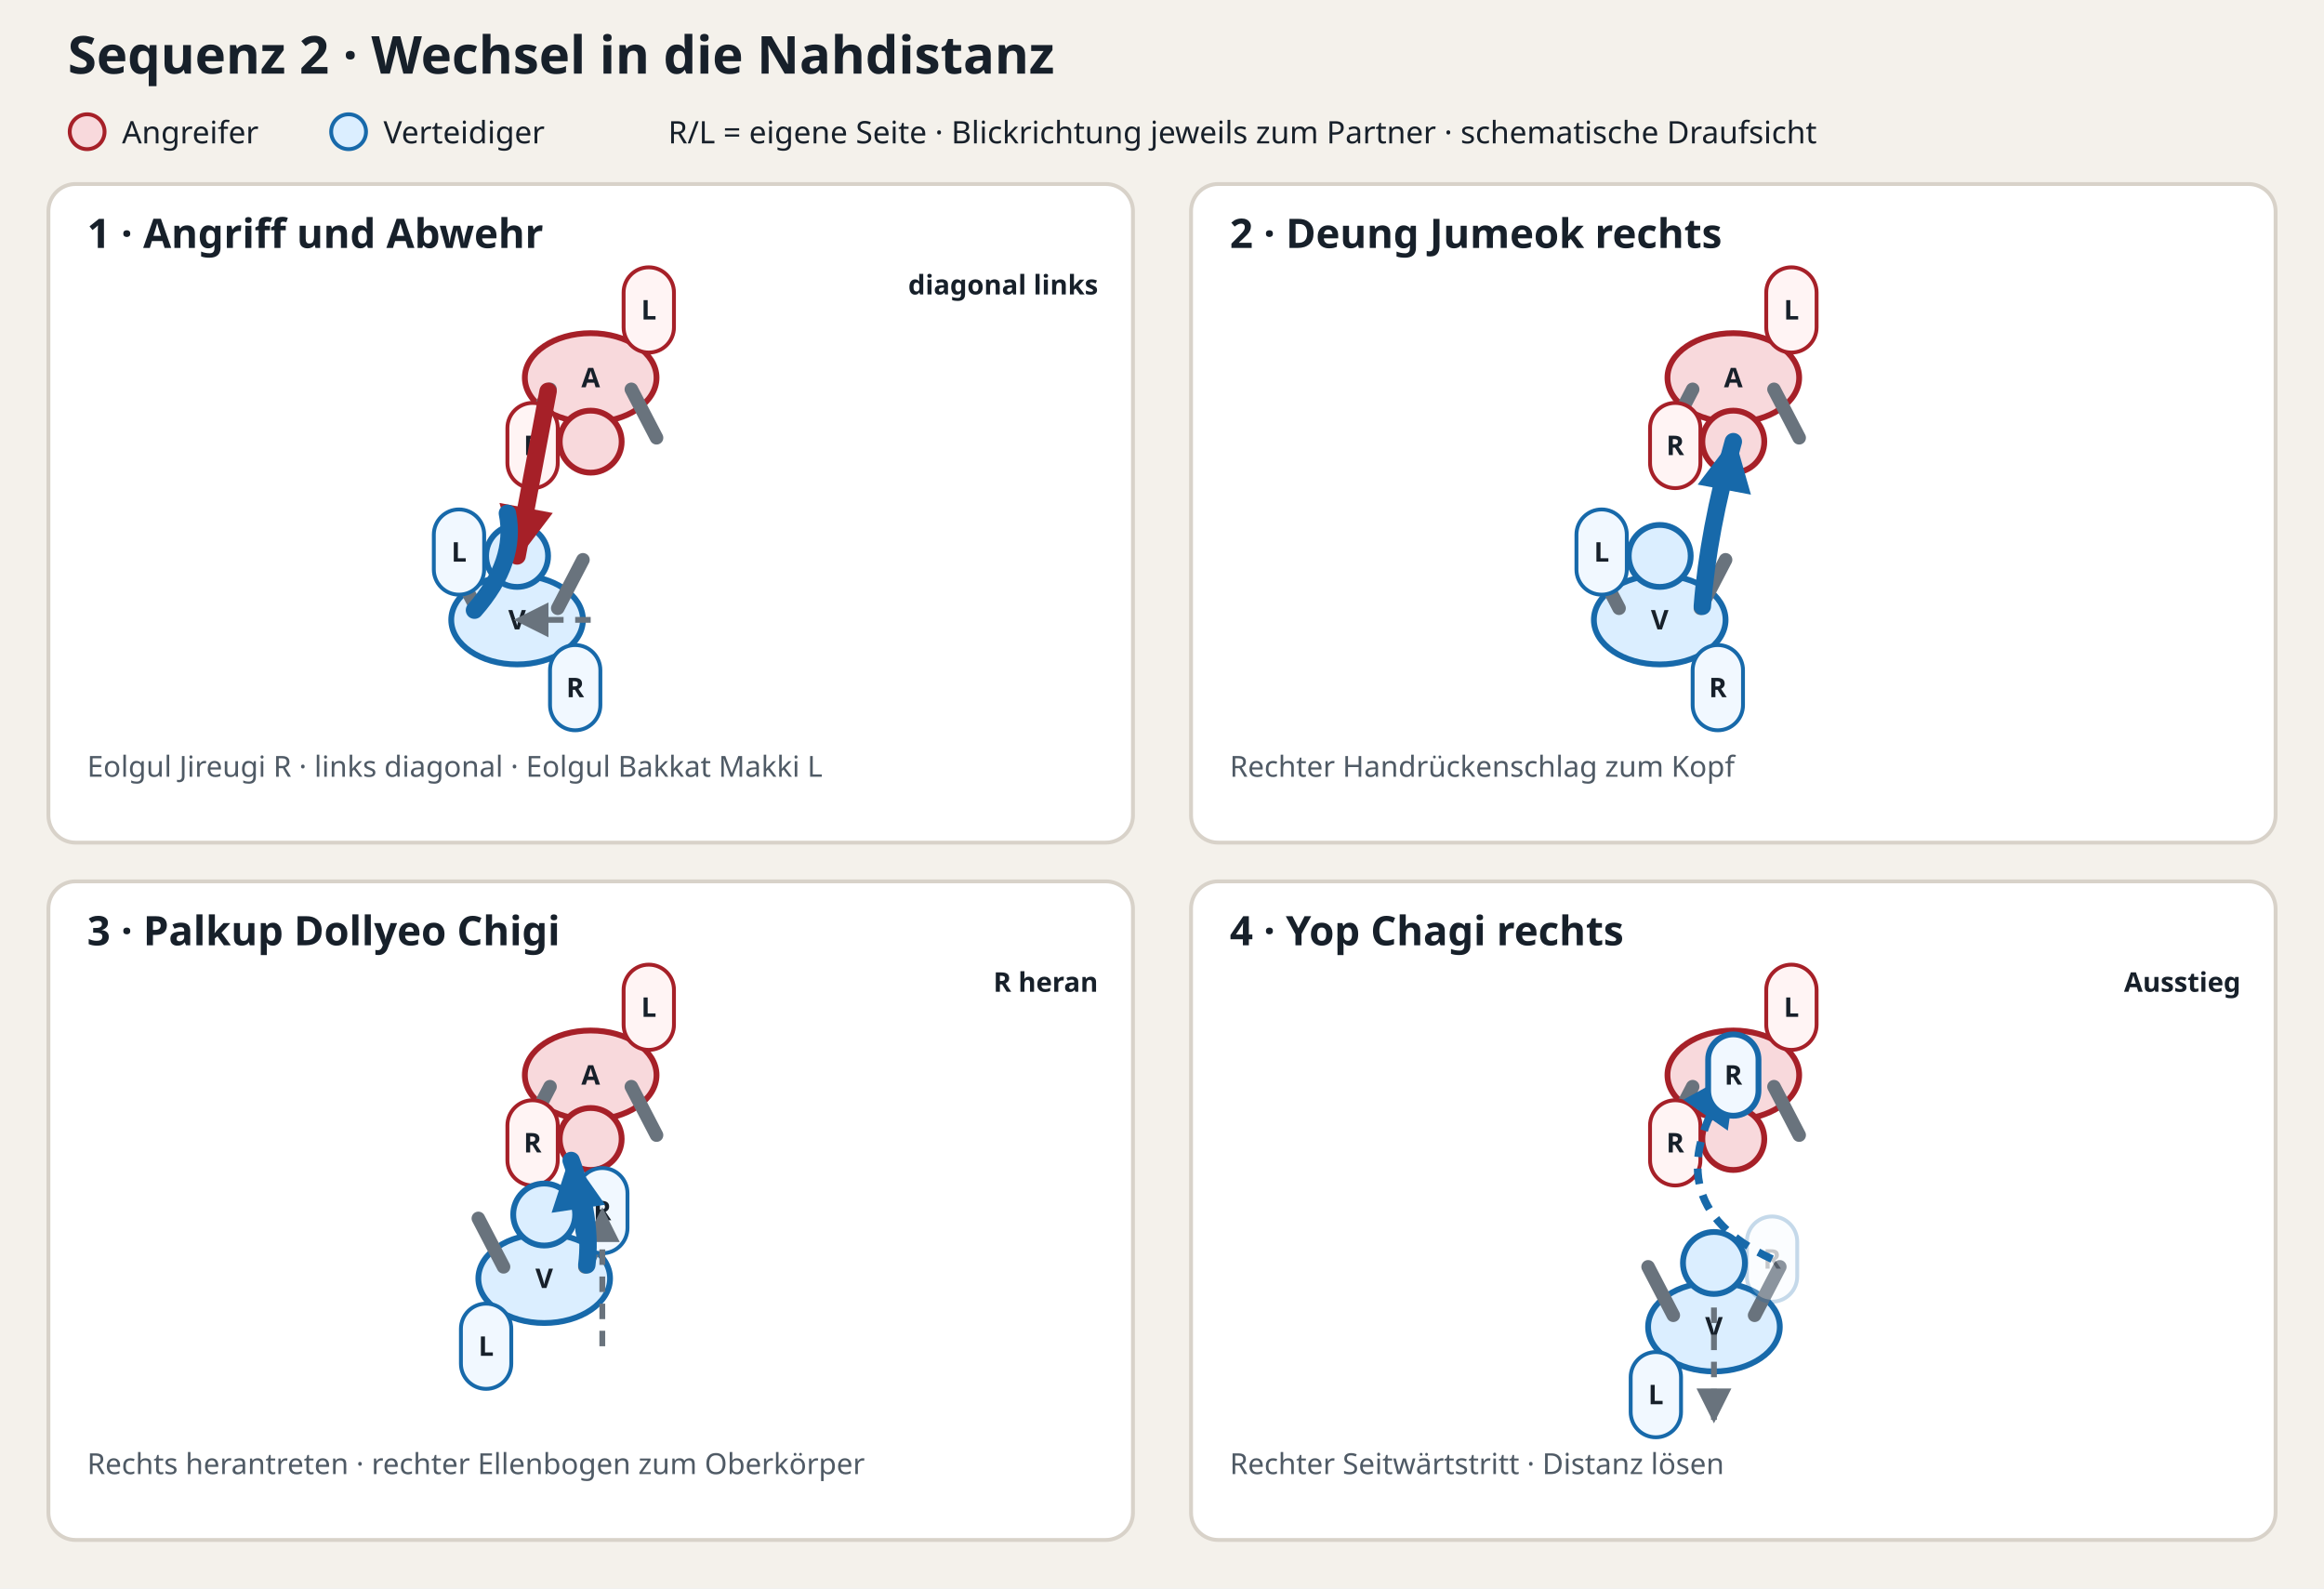
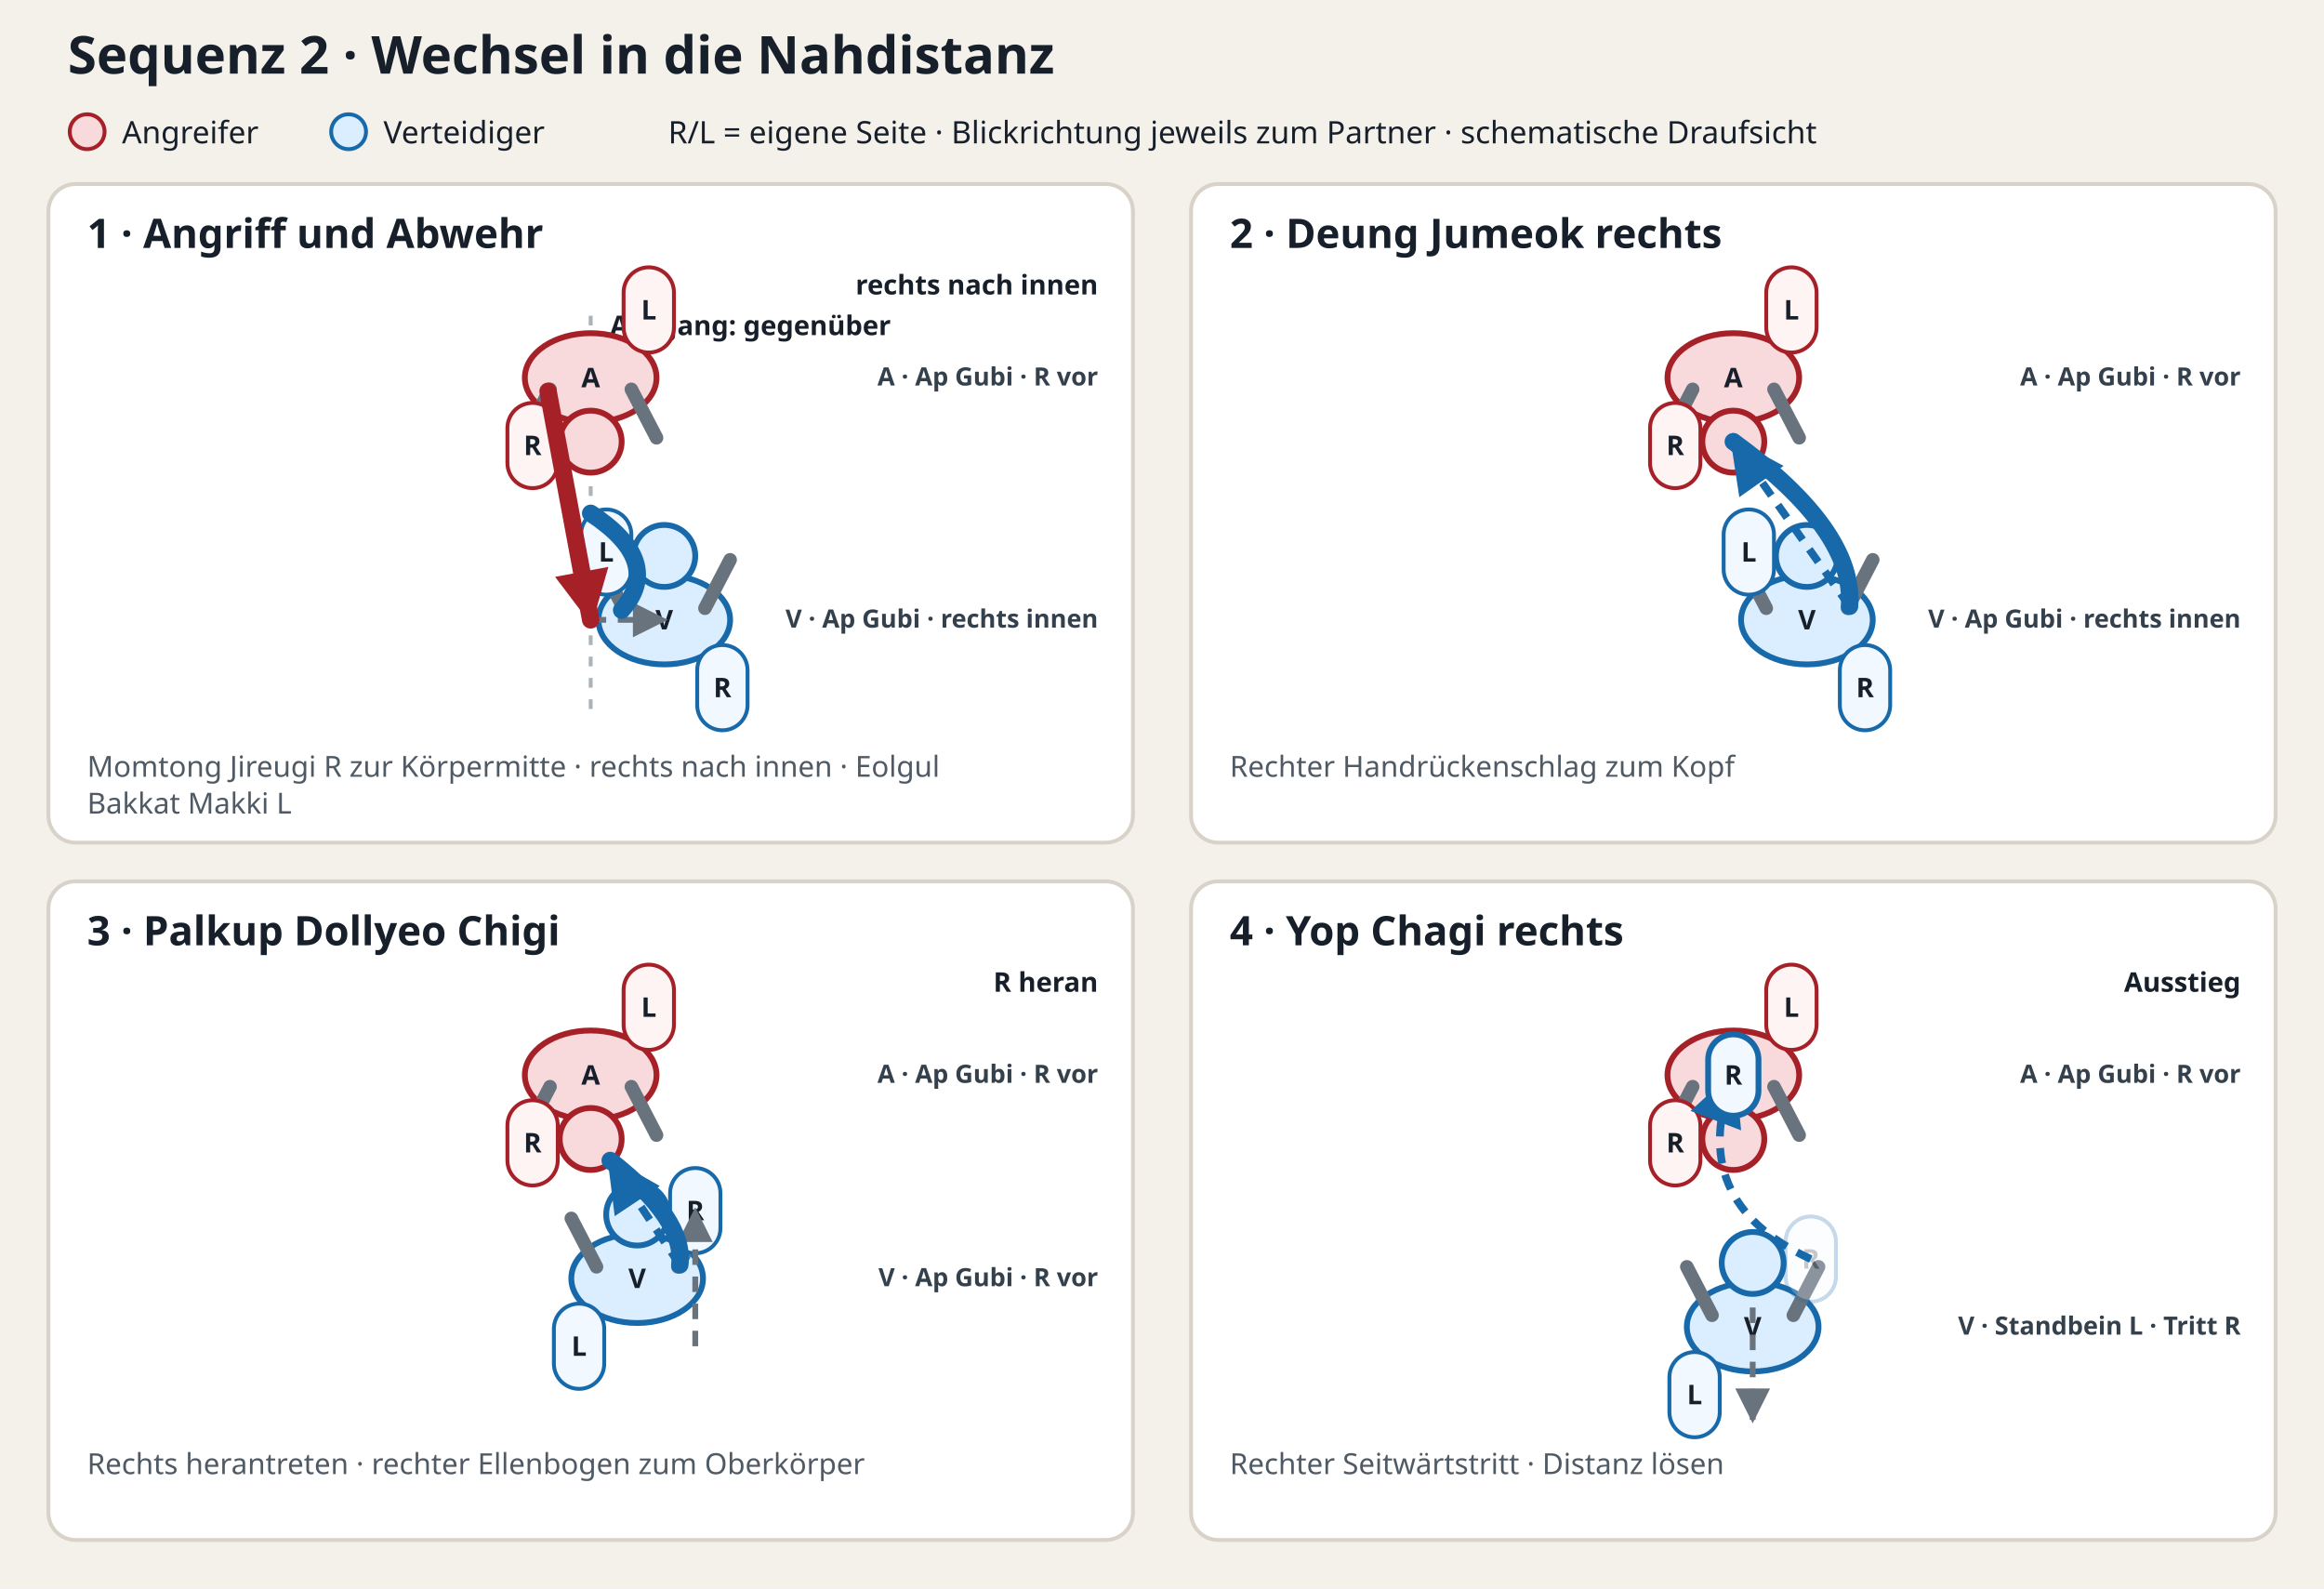
<svg xmlns="http://www.w3.org/2000/svg" viewBox="0 0 1200 820" role="img" aria-labelledby="title desc">
  <defs>
    <marker id="arrow-red" viewBox="0 0 10 10" refX="9" refY="5" markerWidth="7" markerHeight="7" orient="auto">
      <path d="M0 0L10 5L0 10z" fill="#a62028" />
    </marker>
    <marker id="arrow-blue" viewBox="0 0 10 10" refX="9" refY="5" markerWidth="7" markerHeight="7" orient="auto">
      <path d="M0 0L10 5L0 10z" fill="#1769aa" />
    </marker>
    <marker id="arrow-gray" viewBox="0 0 10 10" refX="9" refY="5" markerWidth="6" markerHeight="6" orient="auto">
      <path d="M0 0L10 5L0 10z" fill="#69737d" />
    </marker>
    <style>
-       .panel{fill:#fff;stroke:#d8d2c9;stroke-width:2}.panel-title{fill:#17202a;font:700 21px system-ui,sans-serif}.panel-title.compact{font-size:18px}.caption{fill:#4f5a65;font:15px system-ui,sans-serif}.legend,.move-label{fill:#17202a;font:16px system-ui,sans-serif}.move-label{font-size:14px;font-weight:650}.torso,.head{stroke-width:3}.attacker .torso,.attacker .head{fill:#f8d9dc;stroke:#a62028}.defender .torso,.defender .head{fill:#dbeeff;stroke:#1769aa}.limb{fill:none;stroke:#69737d;stroke-linecap:round;stroke-width:7}.active-red,.active-blue{fill:none;stroke-linecap:round;stroke-width:9}.active-red{stroke:#a62028}.active-blue{stroke:#1769aa}.foot{stroke-width:2}.attacker .foot{fill:#fff4f4;stroke:#a62028}.defender .foot{fill:#f1f8ff;stroke:#1769aa}.active-foot-red{fill:#fff4f4;stroke:#a62028;stroke-width:3}.active-foot-blue{fill:#f1f8ff;stroke:#1769aa;stroke-width:3}.ghost{opacity:.25}.side,.person-label{fill:#17202a;font:700 14px system-ui,sans-serif;text-anchor:middle;dominant-baseline:middle}.motion-red,.motion-blue,.motion-gray,.rotation{fill:none;stroke-width:4;stroke-dasharray:8 6}.motion-red{stroke:#a62028;marker-end:url(#arrow-red)}.motion-blue{stroke:#1769aa;marker-end:url(#arrow-blue)}.motion-gray{stroke:#69737d;stroke-width:3;marker-end:url(#arrow-gray)}.rotation{stroke:#1769aa;marker-end:url(#arrow-blue)}
+       .panel{fill:#fff;stroke:#d8d2c9;stroke-width:2}.panel-title{fill:#17202a;font:700 21px system-ui,sans-serif}.panel-title.compact{font-size:18px}.caption{fill:#4f5a65;font:15px system-ui,sans-serif}.legend,.move-label{fill:#17202a;font:16px system-ui,sans-serif}.move-label{font-size:14px;font-weight:650}.stance-label{fill:#34404b;font:700 13px system-ui,sans-serif;text-anchor:end}.alignment{fill:none;stroke:#aab2ba;stroke-width:2;stroke-dasharray:5 6}.torso,.head{stroke-width:3}.attacker .torso,.attacker .head{fill:#f8d9dc;stroke:#a62028}.defender .torso,.defender .head{fill:#dbeeff;stroke:#1769aa}.limb{fill:none;stroke:#69737d;stroke-linecap:round;stroke-width:7}.active-red,.active-blue{fill:none;stroke-linecap:round;stroke-width:9}.active-red{stroke:#a62028}.active-blue{stroke:#1769aa}.foot{stroke-width:2}.attacker .foot{fill:#fff4f4;stroke:#a62028}.defender .foot{fill:#f1f8ff;stroke:#1769aa}.active-foot-red{fill:#fff4f4;stroke:#a62028;stroke-width:3}.active-foot-blue{fill:#f1f8ff;stroke:#1769aa;stroke-width:3}.ghost{opacity:.25}.side,.person-label{fill:#17202a;font:700 14px system-ui,sans-serif;text-anchor:middle;dominant-baseline:middle}.motion-red,.motion-blue,.motion-gray,.rotation{fill:none;stroke-width:4;stroke-dasharray:8 6}.motion-red{stroke:#a62028;marker-end:url(#arrow-red)}.motion-blue{stroke:#1769aa;marker-end:url(#arrow-blue)}.motion-gray{stroke:#69737d;stroke-width:3;marker-end:url(#arrow-gray)}.rotation{stroke:#1769aa;marker-end:url(#arrow-blue)}
    </style>
  </defs>
  <rect width="1200" height="820" fill="#f4f1eb" />
  <text x="35" y="38" fill="#17202a" font-family="system-ui, sans-serif" font-size="27" font-weight="750">Sequenz 2 · Wechsel in die Nahdistanz</text>
  <g id="sequence-2-legend" transform="translate(35 58)">
    <circle cx="10" cy="10" r="9" fill="#f8d9dc" stroke="#a62028" stroke-width="2" />
    <text class="legend" x="28" y="16">Angreifer</text>
    <circle cx="145" cy="10" r="9" fill="#dbeeff" stroke="#1769aa" stroke-width="2" />
    <text class="legend" x="163" y="16">Verteidiger</text>
    <text class="legend" x="310" y="16">R/L = eigene Seite · Blickrichtung jeweils zum Partner · schematische Draufsicht</text>
  </g>
  <g id="sequence-2-phase-1" class="phase">
    <rect class="panel" x="25" y="95" width="560" height="340" rx="14" />
    <text class="panel-title" x="45" y="128">1 · Angriff und Abwehr</text>
+     <g id="sequence-2-phase-1-alignment" class="start-alignment">
+       <path class="alignment" d="M 305 163 L 305 367" />
+       <text class="move-label" x="315" y="173">Ausgang: gegenüber</text>
+     </g>
    <g id="sequence-2-phase-1-attacker" class="person attacker">
      <ellipse class="torso" cx="305" cy="195" rx="34" ry="23" />
      <circle class="head" cx="305" cy="228" r="16" />
      <text class="person-label" x="305" y="195">A</text>
      <line class="limb" x1="284" y1="201" x2="271" y2="226" />
      <line class="limb" x1="326" y1="201" x2="339" y2="226" />
      <g id="sequence-2-phase-1-attacker-foot-l">
        <rect class="foot" x="322" y="138" width="26" height="44" rx="13" />
        <text class="side" x="335" y="160">L</text>
      </g>
      <g id="sequence-2-phase-1-attacker-foot-r">
        <rect class="foot" x="262" y="208" width="26" height="44" rx="13" />
        <text class="side" x="275" y="230">R</text>
      </g>
    </g>
    <g id="sequence-2-phase-1-defender" class="person defender">
-       <ellipse class="torso" cx="267" cy="320" rx="34" ry="23" />
-       <circle class="head" cx="267" cy="287" r="16" />
-       <text class="person-label" x="267" y="320">V</text>
-       <line class="limb" x1="246" y1="314" x2="233" y2="289" />
-       <line class="limb" x1="288" y1="314" x2="301" y2="289" />
+       <ellipse class="torso" cx="343" cy="320" rx="34" ry="23" />
+       <circle class="head" cx="343" cy="287" r="16" />
+       <text class="person-label" x="343" y="320">V</text>
+       <line class="limb" x1="322" y1="314" x2="309" y2="289" />
+       <line class="limb" x1="364" y1="314" x2="377" y2="289" />
      <g id="sequence-2-phase-1-defender-foot-l">
-         <rect class="foot" x="224" y="263" width="26" height="44" rx="13" />
-         <text class="side" x="237" y="285">L</text>
+         <rect class="foot" x="300" y="263" width="26" height="44" rx="13" />
+         <text class="side" x="313" y="285">L</text>
      </g>
      <g id="sequence-2-phase-1-defender-foot-r">
-         <rect class="foot" x="284" y="333" width="26" height="44" rx="13" />
-         <text class="side" x="297" y="355">R</text>
+         <rect class="foot" x="360" y="333" width="26" height="44" rx="13" />
+         <text class="side" x="373" y="355">R</text>
      </g>
    </g>
    <g id="sequence-2-phase-1-movement" class="movement">
-       <path class="motion-gray" d="M 305 320 L 267 320" />
-       <text class="move-label" x="567" y="152" text-anchor="end">diagonal links</text>
+       <path class="motion-gray" d="M 305 320 L 343 320" />
+       <text class="move-label" x="567" y="152" text-anchor="end">rechts nach innen</text>
    </g>
    <g id="sequence-2-phase-1-action-1" class="action action-punch">
-       <path class="active-red" d="M 283 202 L 267 287" />
-       <path class="motion-red" d="M 283 202 L 267 287" />
+       <path class="active-red" d="M 283 202 L 305 320" />
+       <path class="motion-red" d="M 283 202 L 305 320" />
    </g>
    <g id="sequence-2-phase-1-action-2" class="action action-block">
-       <path class="active-blue" d="M 245 315 Q 267 290 262 265" />
-     </g>
-     <text class="caption" x="45" y="401">Eolgul Jireugi R · links diagonal · Eolgul Bakkat Makki L</text>
+       <path class="active-blue" d="M 321 315 Q 343 290 305 265" />
+     </g>
+     <g id="sequence-2-phase-1-stances" class="stance-labels">
+       <text class="stance-label attacker-stance" x="567" y="199">A · Ap Gubi · R vor</text>
+       <text class="stance-label defender-stance" x="567" y="324">V · Ap Gubi · rechts innen</text>
+     </g>
+     <text class="caption" x="45" y="401">Momtong Jireugi R zur Körpermitte · rechts nach innen · Eolgul</text>
+     <text class="caption" x="45" y="420">Bakkat Makki L</text>
  </g>
  <g id="sequence-2-phase-2" class="phase">
    <rect class="panel" x="615" y="95" width="560" height="340" rx="14" />
    <text class="panel-title" x="635" y="128">2 · Deung Jumeok rechts</text>
    <g id="sequence-2-phase-2-attacker" class="person attacker">
      <ellipse class="torso" cx="895" cy="195" rx="34" ry="23" />
      <circle class="head" cx="895" cy="228" r="16" />
      <text class="person-label" x="895" y="195">A</text>
      <line class="limb" x1="874" y1="201" x2="861" y2="226" />
      <line class="limb" x1="916" y1="201" x2="929" y2="226" />
      <g id="sequence-2-phase-2-attacker-foot-l">
        <rect class="foot" x="912" y="138" width="26" height="44" rx="13" />
        <text class="side" x="925" y="160">L</text>
      </g>
      <g id="sequence-2-phase-2-attacker-foot-r">
        <rect class="foot" x="852" y="208" width="26" height="44" rx="13" />
        <text class="side" x="865" y="230">R</text>
      </g>
    </g>
    <g id="sequence-2-phase-2-defender" class="person defender">
-       <ellipse class="torso" cx="857" cy="320" rx="34" ry="23" />
-       <circle class="head" cx="857" cy="287" r="16" />
-       <text class="person-label" x="857" y="320">V</text>
-       <line class="limb" x1="836" y1="314" x2="823" y2="289" />
-       <line class="limb" x1="878" y1="314" x2="891" y2="289" />
+       <ellipse class="torso" cx="933" cy="320" rx="34" ry="23" />
+       <circle class="head" cx="933" cy="287" r="16" />
+       <text class="person-label" x="933" y="320">V</text>
+       <line class="limb" x1="912" y1="314" x2="899" y2="289" />
+       <line class="limb" x1="954" y1="314" x2="967" y2="289" />
      <g id="sequence-2-phase-2-defender-foot-l">
-         <rect class="foot" x="814" y="263" width="26" height="44" rx="13" />
-         <text class="side" x="827" y="285">L</text>
+         <rect class="foot" x="890" y="263" width="26" height="44" rx="13" />
+         <text class="side" x="903" y="285">L</text>
      </g>
      <g id="sequence-2-phase-2-defender-foot-r">
-         <rect class="foot" x="874" y="333" width="26" height="44" rx="13" />
-         <text class="side" x="887" y="355">R</text>
+         <rect class="foot" x="950" y="333" width="26" height="44" rx="13" />
+         <text class="side" x="963" y="355">R</text>
      </g>
    </g>
    <g id="sequence-2-phase-2-action-1" class="action action-backfist">
-       <path class="active-blue" d="M 879 313 Q 882 274 895 228" />
-       <path class="motion-blue" d="M 879 313 L 895 228" />
+       <path class="active-blue" d="M 955 313 Q 958 274 895 228" />
+       <path class="motion-blue" d="M 955 313 L 895 228" />
+     </g>
+     <g id="sequence-2-phase-2-stances" class="stance-labels">
+       <text class="stance-label attacker-stance" x="1157" y="199">A · Ap Gubi · R vor</text>
+       <text class="stance-label defender-stance" x="1157" y="324">V · Ap Gubi · rechts innen</text>
    </g>
    <text class="caption" x="635" y="401">Rechter Handrückenschlag zum Kopf</text>
  </g>
  <g id="sequence-2-phase-3" class="phase">
    <rect class="panel" x="25" y="455" width="560" height="340" rx="14" />
    <text class="panel-title" x="45" y="488">3 · Palkup Dollyeo Chigi</text>
    <g id="sequence-2-phase-3-attacker" class="person attacker">
      <ellipse class="torso" cx="305" cy="555" rx="34" ry="23" />
      <circle class="head" cx="305" cy="588" r="16" />
      <text class="person-label" x="305" y="555">A</text>
      <line class="limb" x1="284" y1="561" x2="271" y2="586" />
      <line class="limb" x1="326" y1="561" x2="339" y2="586" />
      <g id="sequence-2-phase-3-attacker-foot-l">
        <rect class="foot" x="322" y="498" width="26" height="44" rx="13" />
        <text class="side" x="335" y="520">L</text>
      </g>
      <g id="sequence-2-phase-3-attacker-foot-r">
        <rect class="foot" x="262" y="568" width="26" height="44" rx="13" />
        <text class="side" x="275" y="590">R</text>
      </g>
    </g>
    <g id="sequence-2-phase-3-defender" class="person defender">
-       <ellipse class="torso" cx="281" cy="660" rx="34" ry="23" />
-       <circle class="head" cx="281" cy="627" r="16" />
-       <text class="person-label" x="281" y="660">V</text>
-       <line class="limb" x1="260" y1="654" x2="247" y2="629" />
-       <line class="limb" x1="302" y1="654" x2="315" y2="629" />
+       <ellipse class="torso" cx="329" cy="660" rx="34" ry="23" />
+       <circle class="head" cx="329" cy="627" r="16" />
+       <text class="person-label" x="329" y="660">V</text>
+       <line class="limb" x1="308" y1="654" x2="295" y2="629" />
+       <line class="limb" x1="350" y1="654" x2="363" y2="629" />
      <g id="sequence-2-phase-3-defender-foot-l">
-         <rect class="foot" x="238" y="673" width="26" height="44" rx="13" />
-         <text class="side" x="251" y="695">L</text>
+         <rect class="foot" x="286" y="673" width="26" height="44" rx="13" />
+         <text class="side" x="299" y="695">L</text>
      </g>
      <g id="sequence-2-phase-3-defender-foot-r">
-         <rect class="foot" x="298" y="603" width="26" height="44" rx="13" />
-         <text class="side" x="311" y="625">R</text>
+         <rect class="foot" x="346" y="603" width="26" height="44" rx="13" />
+         <text class="side" x="359" y="625">R</text>
      </g>
    </g>
    <g id="sequence-2-phase-3-movement" class="movement">
-       <path class="motion-gray" d="M 311 695 L 311 625" />
+       <path class="motion-gray" d="M 359 695 L 359 625" />
      <text class="move-label" x="567" y="512" text-anchor="end">R heran</text>
    </g>
    <g id="sequence-2-phase-3-action-1" class="action action-elbow">
-       <path class="active-blue" d="M 303 653 Q 306 629.55 294.92 599.1" />
-       <path class="motion-blue" d="M 303 653 L 294.92 599.1" />
+       <path class="active-blue" d="M 351 653 Q 354 629.55 315.08 599.1" />
+       <path class="motion-blue" d="M 351 653 L 315.08 599.1" />
+     </g>
+     <g id="sequence-2-phase-3-stances" class="stance-labels">
+       <text class="stance-label attacker-stance" x="567" y="559">A · Ap Gubi · R vor</text>
+       <text class="stance-label defender-stance" x="567" y="664">V · Ap Gubi · R vor</text>
    </g>
    <text class="caption" x="45" y="761">Rechts herantreten · rechter Ellenbogen zum Oberkörper</text>
  </g>
  <g id="sequence-2-phase-4" class="phase">
    <rect class="panel" x="615" y="455" width="560" height="340" rx="14" />
    <text class="panel-title" x="635" y="488">4 · Yop Chagi rechts</text>
    <g id="sequence-2-phase-4-attacker" class="person attacker">
      <ellipse class="torso" cx="895" cy="555" rx="34" ry="23" />
      <circle class="head" cx="895" cy="588" r="16" />
      <text class="person-label" x="895" y="555">A</text>
      <line class="limb" x1="874" y1="561" x2="861" y2="586" />
      <line class="limb" x1="916" y1="561" x2="929" y2="586" />
      <g id="sequence-2-phase-4-attacker-foot-l">
        <rect class="foot" x="912" y="498" width="26" height="44" rx="13" />
        <text class="side" x="925" y="520">L</text>
      </g>
      <g id="sequence-2-phase-4-attacker-foot-r">
        <rect class="foot" x="852" y="568" width="26" height="44" rx="13" />
        <text class="side" x="865" y="590">R</text>
      </g>
    </g>
    <g id="sequence-2-phase-4-defender" class="person defender">
-       <ellipse class="torso" cx="885" cy="685" rx="34" ry="23" />
-       <circle class="head" cx="885" cy="652" r="16" />
-       <text class="person-label" x="885" y="685">V</text>
-       <line class="limb" x1="864" y1="679" x2="851" y2="654" />
-       <line class="limb" x1="906" y1="679" x2="919" y2="654" />
+       <ellipse class="torso" cx="905" cy="685" rx="34" ry="23" />
+       <circle class="head" cx="905" cy="652" r="16" />
+       <text class="person-label" x="905" y="685">V</text>
+       <line class="limb" x1="884" y1="679" x2="871" y2="654" />
+       <line class="limb" x1="926" y1="679" x2="939" y2="654" />
      <g id="sequence-2-phase-4-defender-foot-l">
-         <rect class="foot" x="842" y="698" width="26" height="44" rx="13" />
-         <text class="side" x="855" y="720">L</text>
+         <rect class="foot" x="862" y="698" width="26" height="44" rx="13" />
+         <text class="side" x="875" y="720">L</text>
      </g>
      <g id="sequence-2-phase-4-defender-foot-r" class="ghost">
-         <rect class="foot" x="902" y="628" width="26" height="44" rx="13" />
-         <text class="side" x="915" y="650">R</text>
+         <rect class="foot" x="922" y="628" width="26" height="44" rx="13" />
+         <text class="side" x="935" y="650">R</text>
      </g>
    </g>
    <g id="sequence-2-phase-4-movement" class="movement">
-       <path class="motion-gray" d="M 885 675 L 885 733" />
+       <path class="motion-gray" d="M 905 675 L 905 733" />
      <text class="move-label" x="1157" y="512" text-anchor="end">Ausstieg</text>
    </g>
    <g id="sequence-2-phase-4-action-1" class="action action-sidekick">
-       <path class="motion-blue" d="M 915 650 Q 850 620 895 555" />
+       <path class="motion-blue" d="M 935 650 Q 870 620 895 555" />
      <rect class="active-foot-blue" x="882" y="534" width="26" height="42" rx="13" />
      <text class="side" x="895" y="555">R</text>
    </g>
+     <g id="sequence-2-phase-4-stances" class="stance-labels">
+       <text class="stance-label attacker-stance" x="1157" y="559">A · Ap Gubi · R vor</text>
+       <text class="stance-label defender-stance" x="1157" y="689">V · Standbein L · Tritt R</text>
+     </g>
    <text class="caption" x="635" y="761">Rechter Seitwärtstritt · Distanz lösen</text>
  </g>
</svg>
